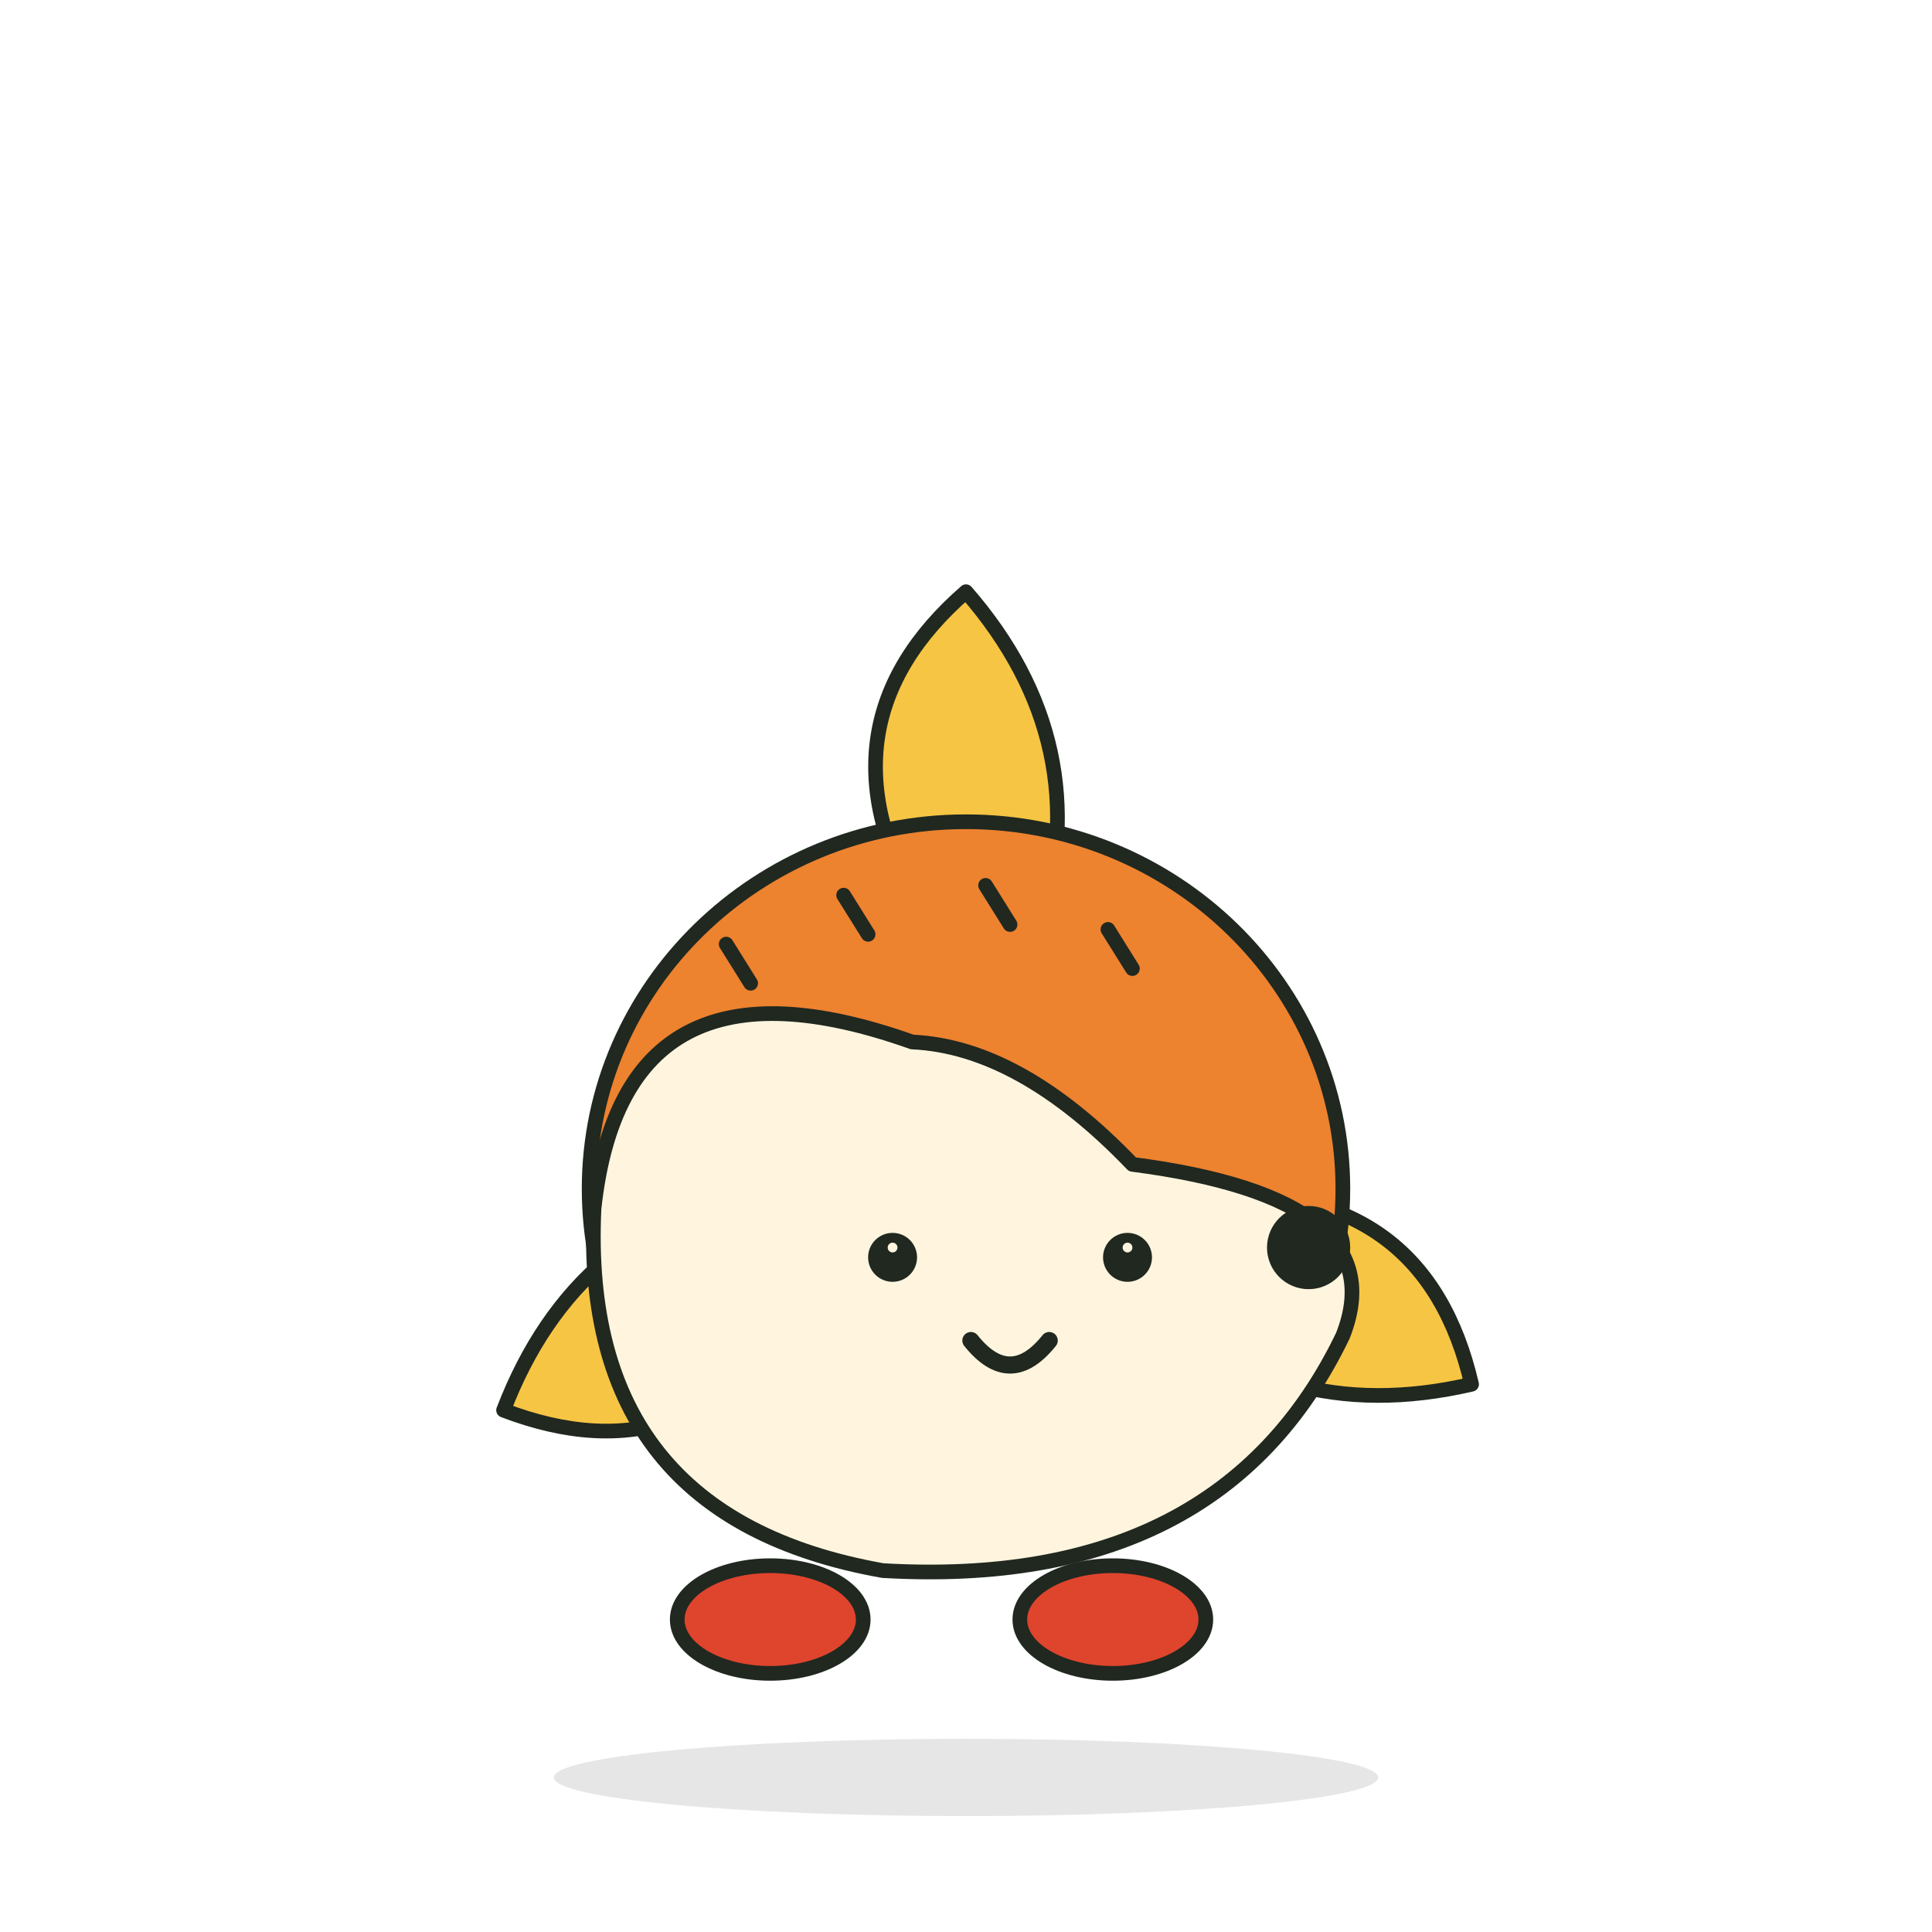
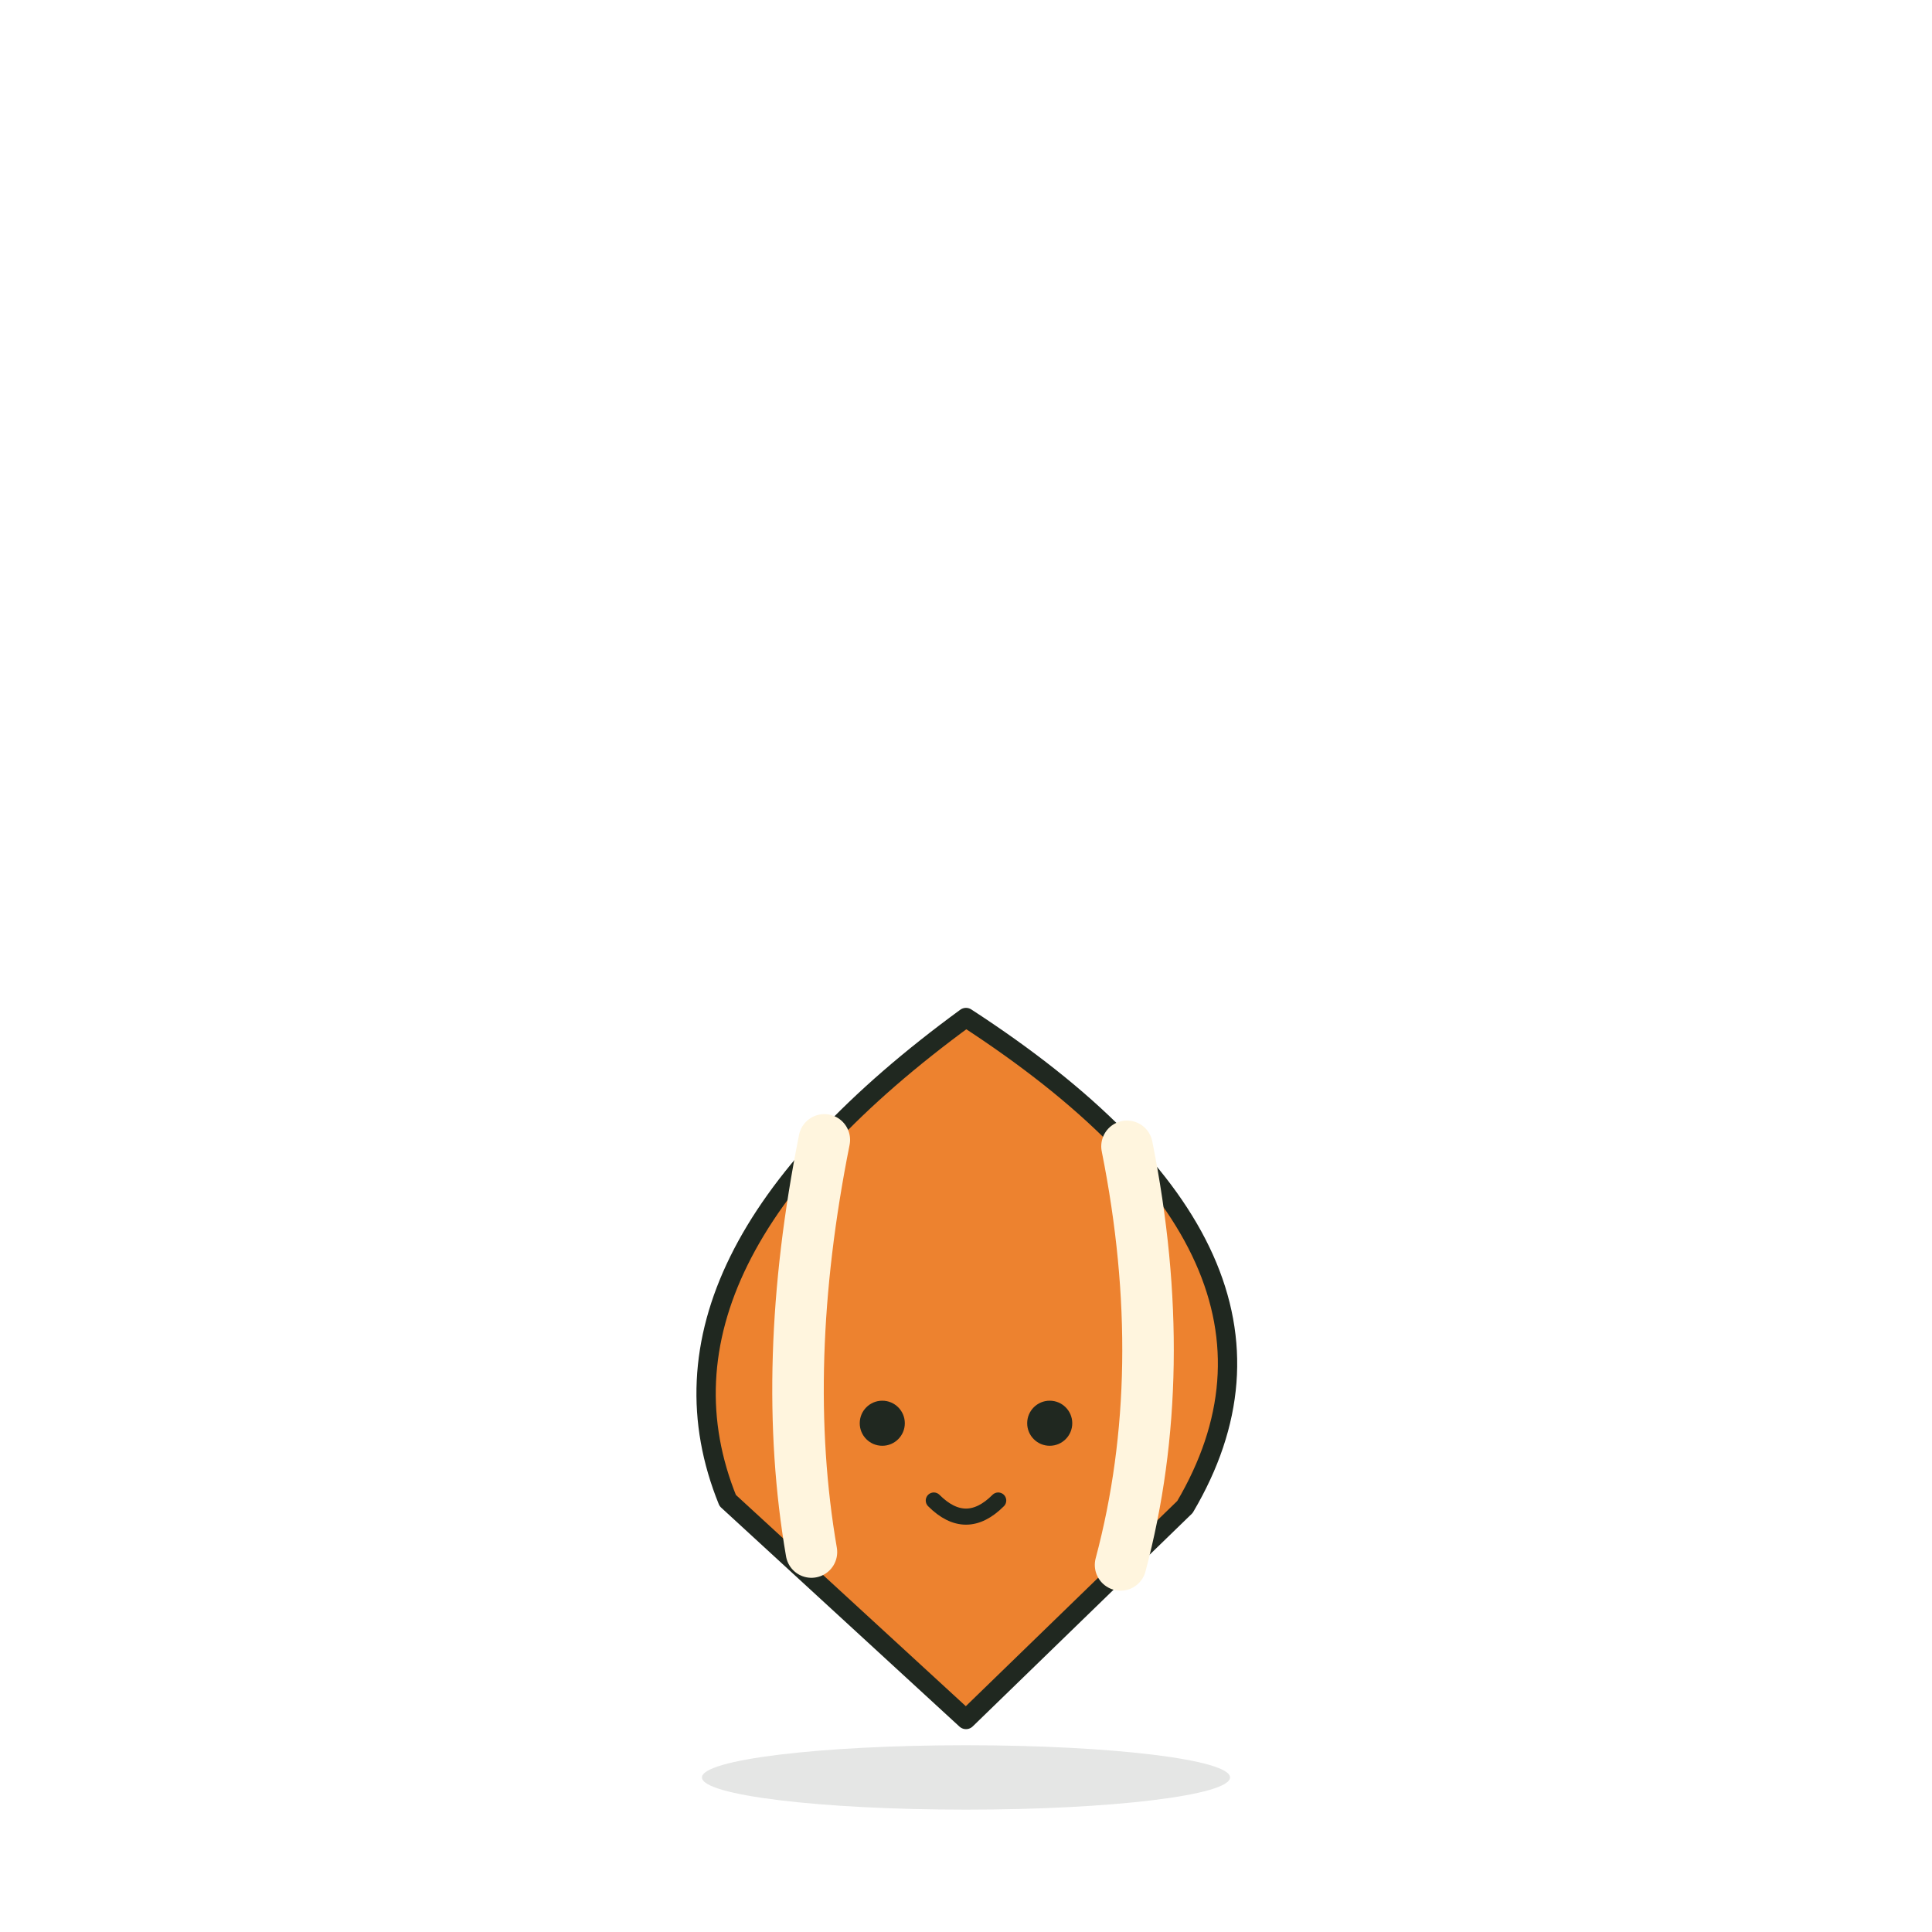
<svg xmlns="http://www.w3.org/2000/svg" viewBox="0 0 300 300" fill="none" role="img" aria-labelledby="c-himari-0-title" stroke-linecap="round" stroke-linejoin="round">
-   <ellipse cx="150" cy="276" rx="64" ry="6" fill="#202820" stroke="none" stroke-width="3" opacity=".12" />
-   <g transform="translate(36 63) scale(.76 .76)">
-     <g transform="translate(153 150) rotate(-118.0)">
-       <path d="M-13-48q-21-37 10-64 27 31 15 69Z" fill="#f7c544" stroke="#202820" stroke-width="3" />
-     </g>
-     <g transform="translate(153 150) rotate(0.0)">
-       <path d="M-13-48q-21-37 10-64 27 31 15 69Z" fill="#f7c544" stroke="#202820" stroke-width="3" />
-     </g>
-     <g transform="translate(153 150) rotate(118.0)">
-       <path d="M-13-48q-21-37 10-64 27 31 15 69Z" fill="#f7c544" stroke="#202820" stroke-width="3" />
-     </g>
-     <ellipse cx="150" cy="160" rx="77" ry="75" fill="#ed822f" stroke="#202820" stroke-width="3" />
-     <path d="M74 164q6-55 65-34 22 1 45 25 54 7 43 35-25 52-94 48-62-11-59-74Z" fill="#fff5de" stroke="#202820" stroke-width="3" />
-     <circle cx="220" cy="172" r="7" fill="#202820" stroke="#202820" stroke-width="3" />
-     <ellipse cx="110" cy="248" rx="19" ry="11" fill="#df442d" stroke="#202820" stroke-width="3" />
-     <ellipse cx="180" cy="248" rx="19" ry="11" fill="#df442d" stroke="#202820" stroke-width="3" />
-     <path d="M101 110l5 8" fill="none" stroke="#202820" stroke-width="3" />
-     <path d="M125 100l5 8" fill="none" stroke="#202820" stroke-width="3" />
-     <path d="M154 98l5 8" fill="none" stroke="#202820" stroke-width="3" />
-     <path d="M179 107l5 8" fill="none" stroke="#202820" stroke-width="3" />
-     <circle cx="135" cy="174" r="5" fill="#202820" stroke="none" stroke-width="3" />
-     <circle cx="183" cy="174" r="5" fill="#202820" stroke="none" stroke-width="3" />
-     <path d="M151 191q8 10 16 0" fill="none" stroke="#202820" stroke-width="3.5" />
-     <circle cx="135" cy="172" r="1" fill="#fff5de" stroke="none" stroke-width="3" />
-     <circle cx="183" cy="172" r="1" fill="#fff5de" stroke="none" stroke-width="3" />
-   </g>
+   <ellipse cx="150" cy="276" rx="41" ry="5" fill="#202820" stroke="none" stroke-width="3" opacity=".12" />
+   <path d="M150 158q-52 38-37 75l37 34 34-33q23-39-34-76Z" fill="#ed822f" stroke="#202820" stroke-width="3" />
+   <path d="M128 177q-7 35-2 64m49-63q7 35-1 65" fill="none" stroke="#fff5de" stroke-width="8" />
+   <circle cx="137" cy="221" r="3.5" fill="#202820" stroke="none" stroke-width="3" />
+   <circle cx="163" cy="221" r="3.5" fill="#202820" stroke="none" stroke-width="3" />
+   <path d="M145 233q5 5 10 0" fill="none" stroke="#202820" stroke-width="2.5" />
</svg>
